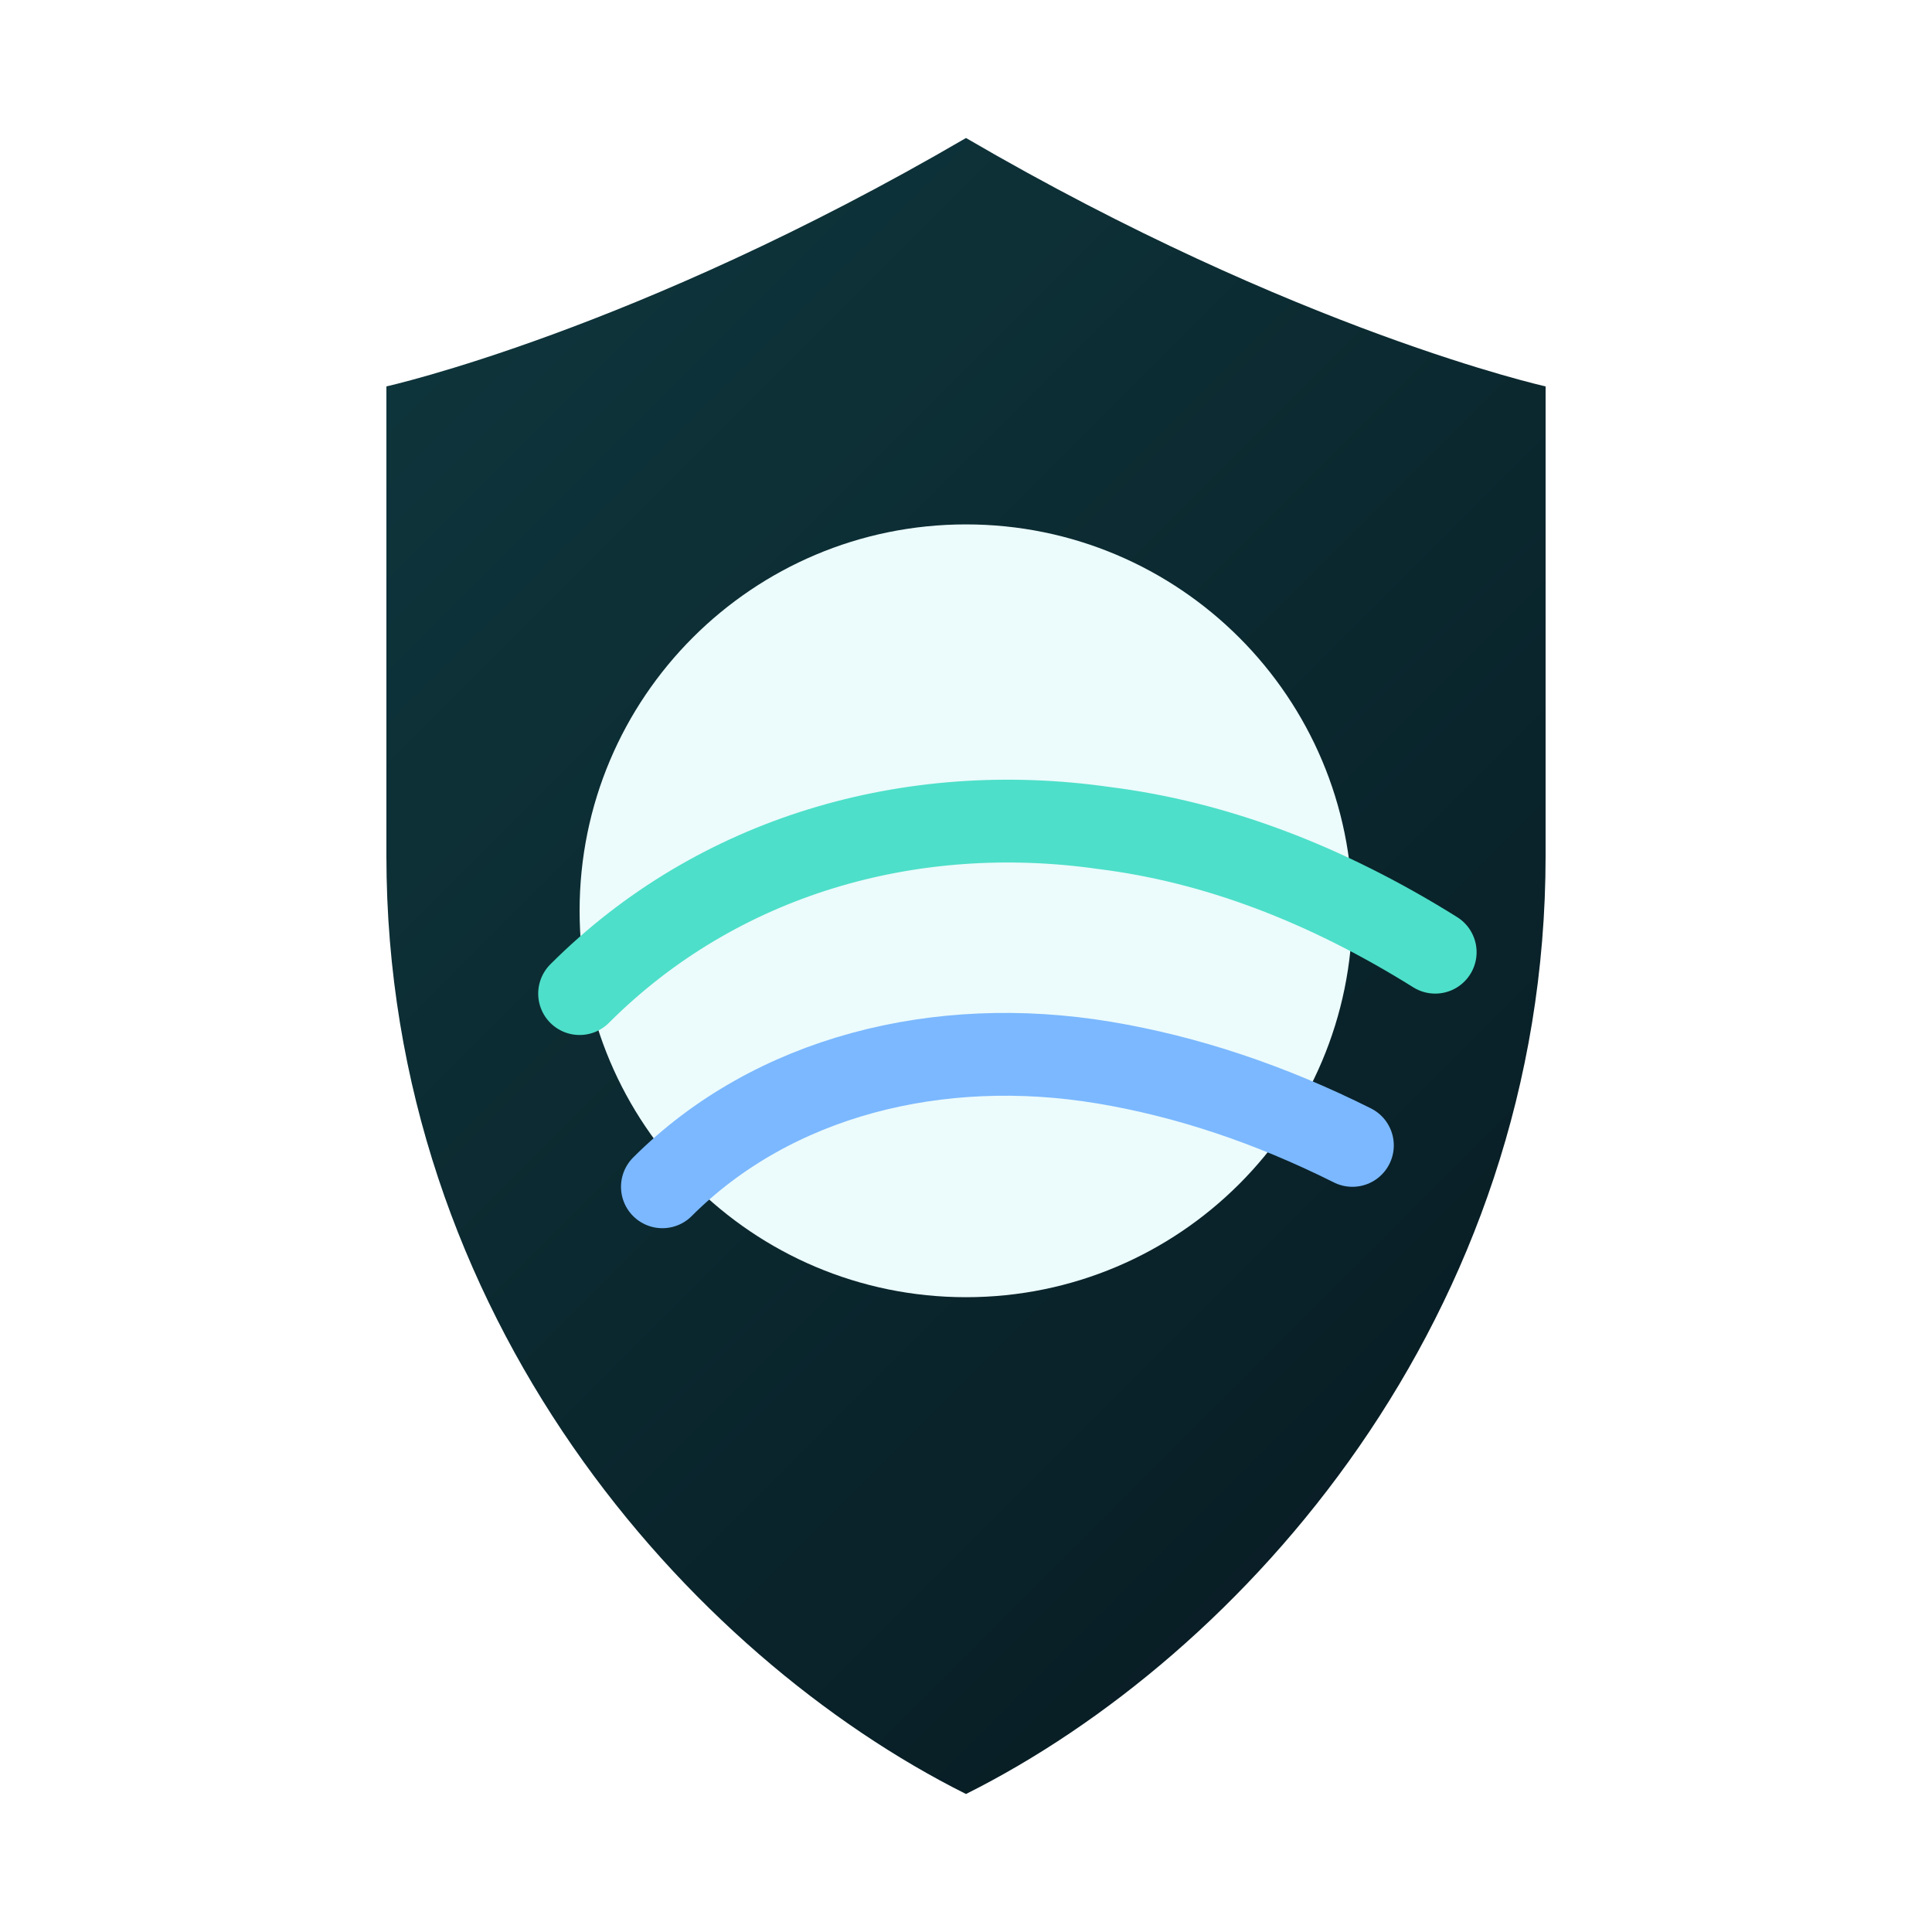
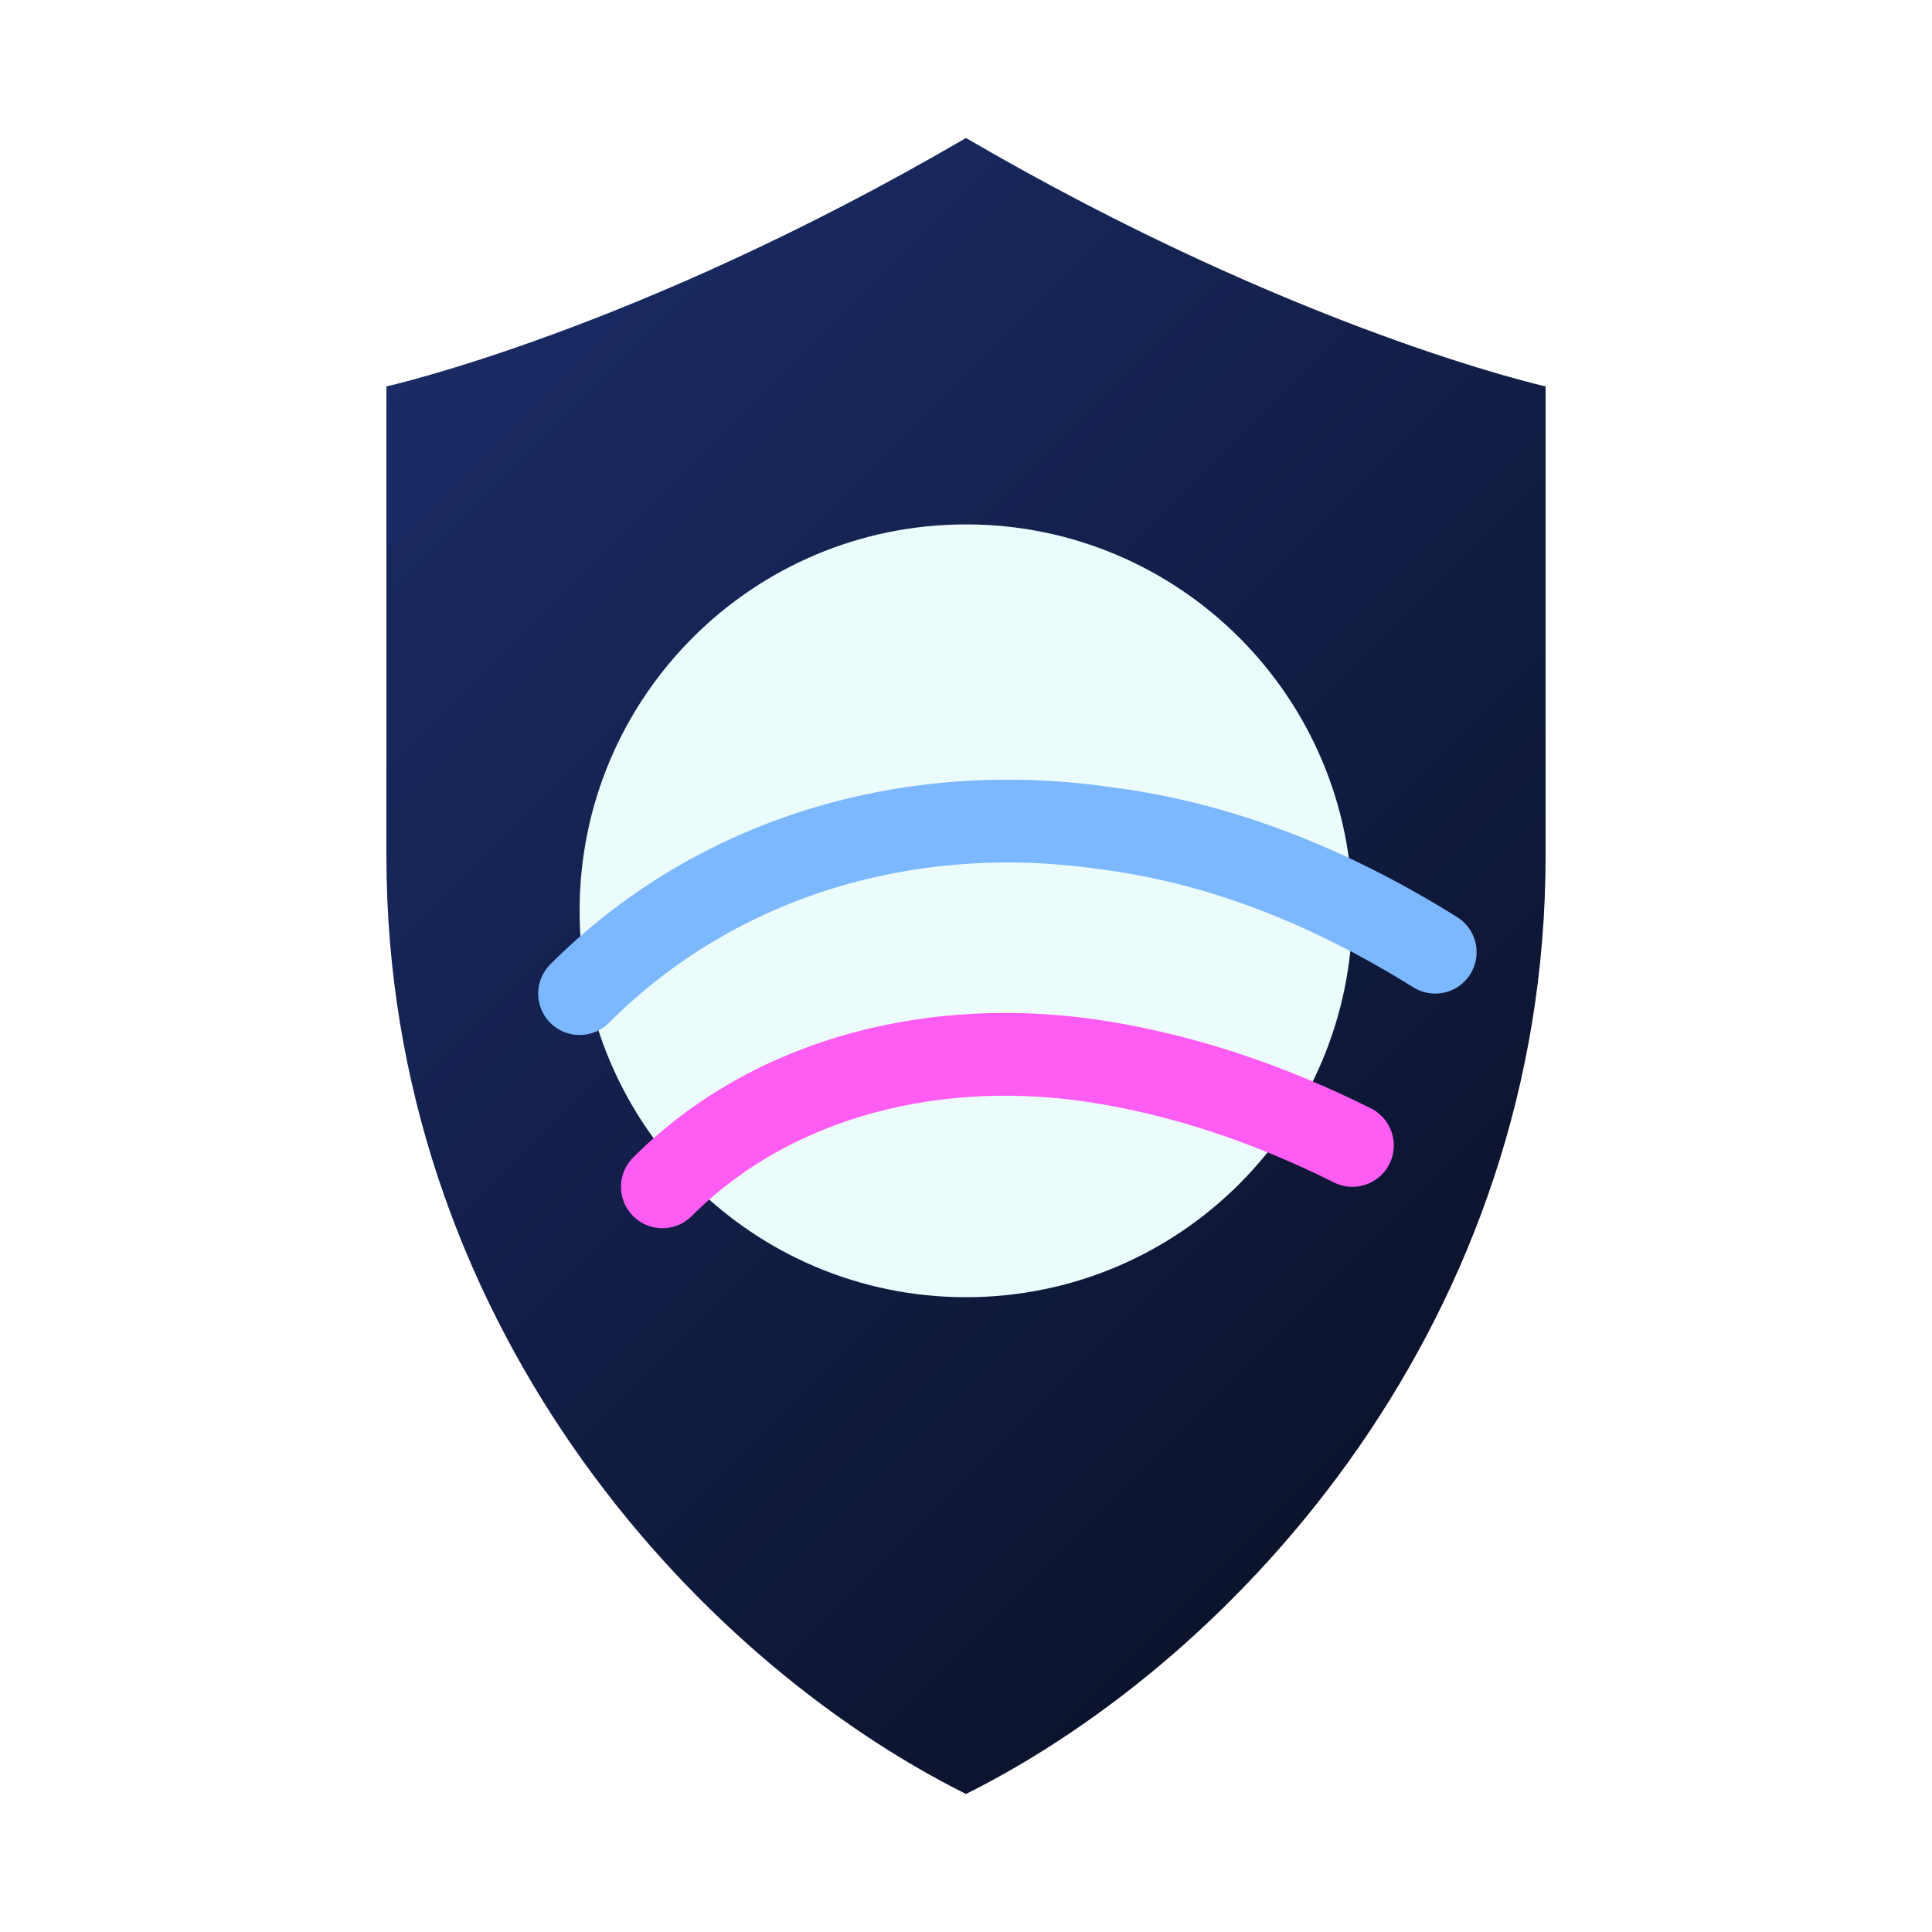
<svg xmlns="http://www.w3.org/2000/svg" width="512" height="512" viewBox="0 0 140 140" fill="none" role="img" aria-labelledby="sw-title sw-desc">
  <defs>
    <linearGradient id="sw-shield" x1="0" y1="0" x2="140" y2="140" gradientUnits="userSpaceOnUse">
-       <stop offset="0" stop-color="#103D43" />
-       <stop offset="1" stop-color="#06131B" />
+       <stop offset="0" stop-color="#1F347A" />
+       <stop offset="1" stop-color="#050711" />
    </linearGradient>
  </defs>
  <path d="M70 10C46 24 28 28 28 28v34c0 33.5 22 58 42 68 20-10 42-34.5 42-68V28s-18-4-42-18z" fill="url(#sw-shield)" />
  <circle cx="70" cy="66" r="28" fill="#ECFBFC" />
-   <path d="M42 72c10-10 24-14 38-12 8 1 16 4 24 9" stroke="#4DDFC9" stroke-width="6" stroke-linecap="round" />
-   <path d="M48 86c8-8 20-11 32-9 6 1 12 3 18 6" stroke="#7BB8FF" stroke-width="6" stroke-linecap="round" />
+   <path d="M42 72c10-10 24-14 38-12 8 1 16 4 24 9" stroke="#7BB8FF" stroke-width="6" stroke-linecap="round" />
+   <path d="M48 86c8-8 20-11 32-9 6 1 12 3 18 6" stroke="#FF5CF4" stroke-width="6" stroke-linecap="round" />
</svg>
